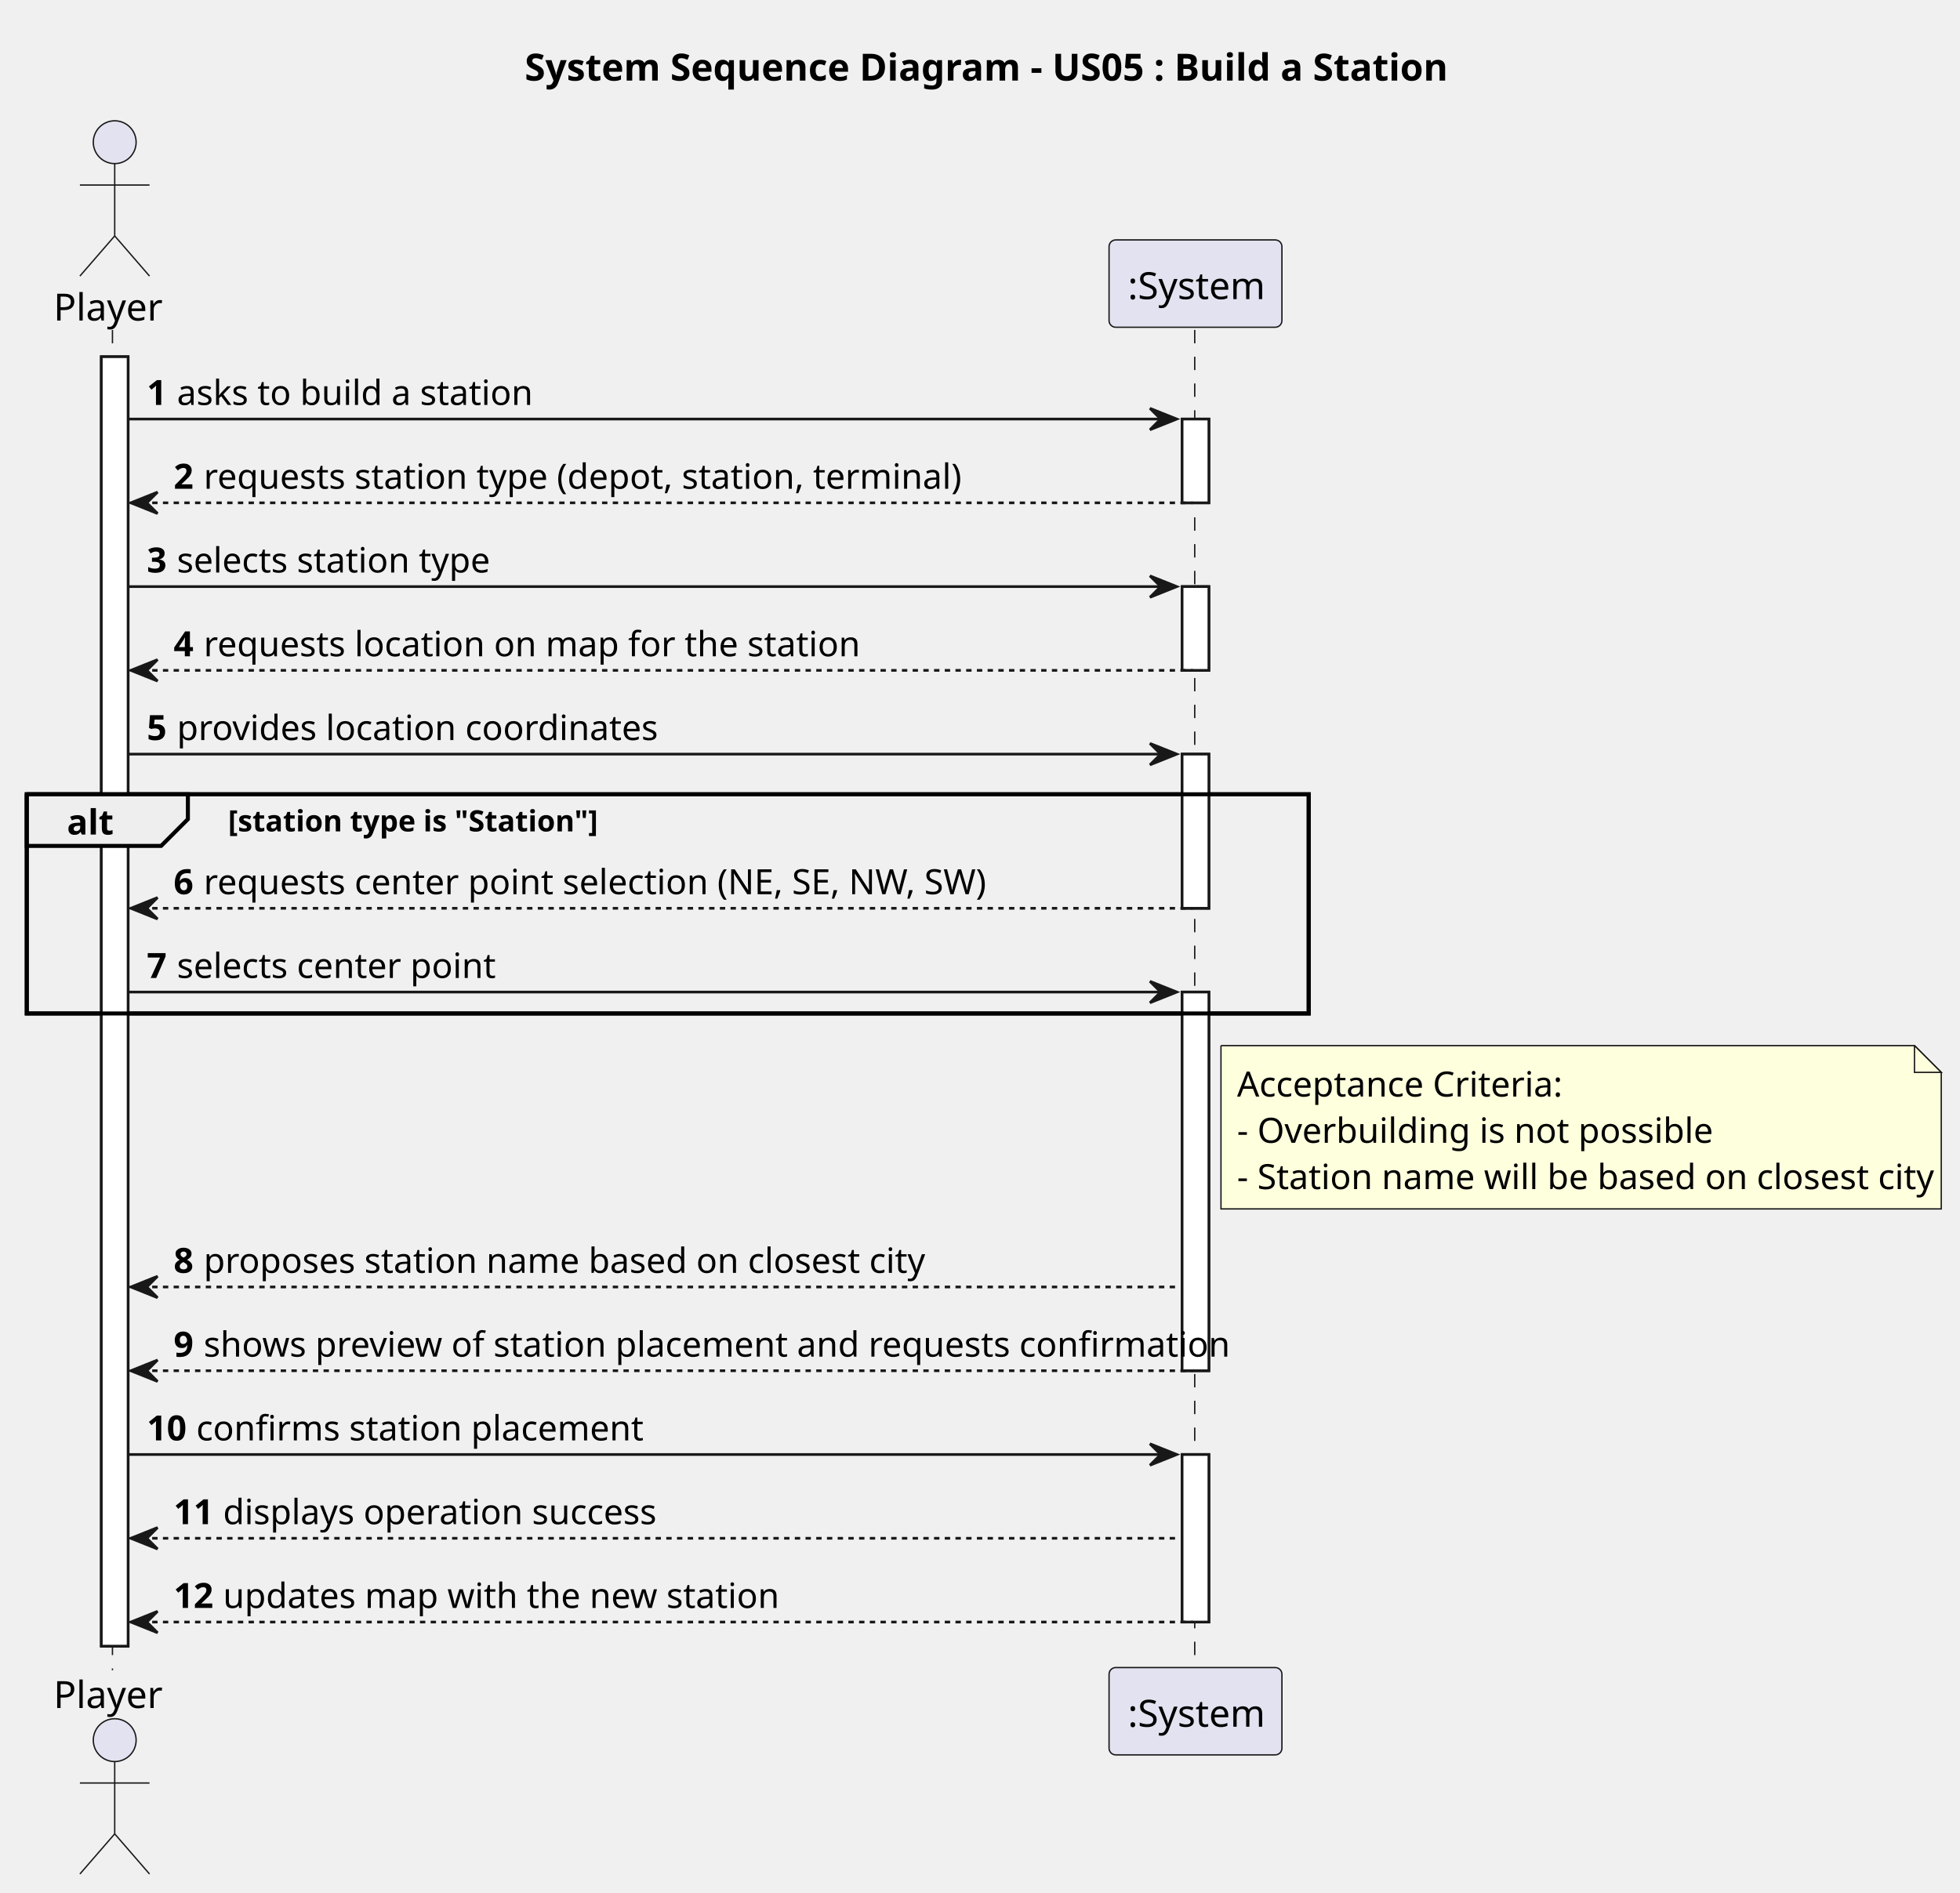
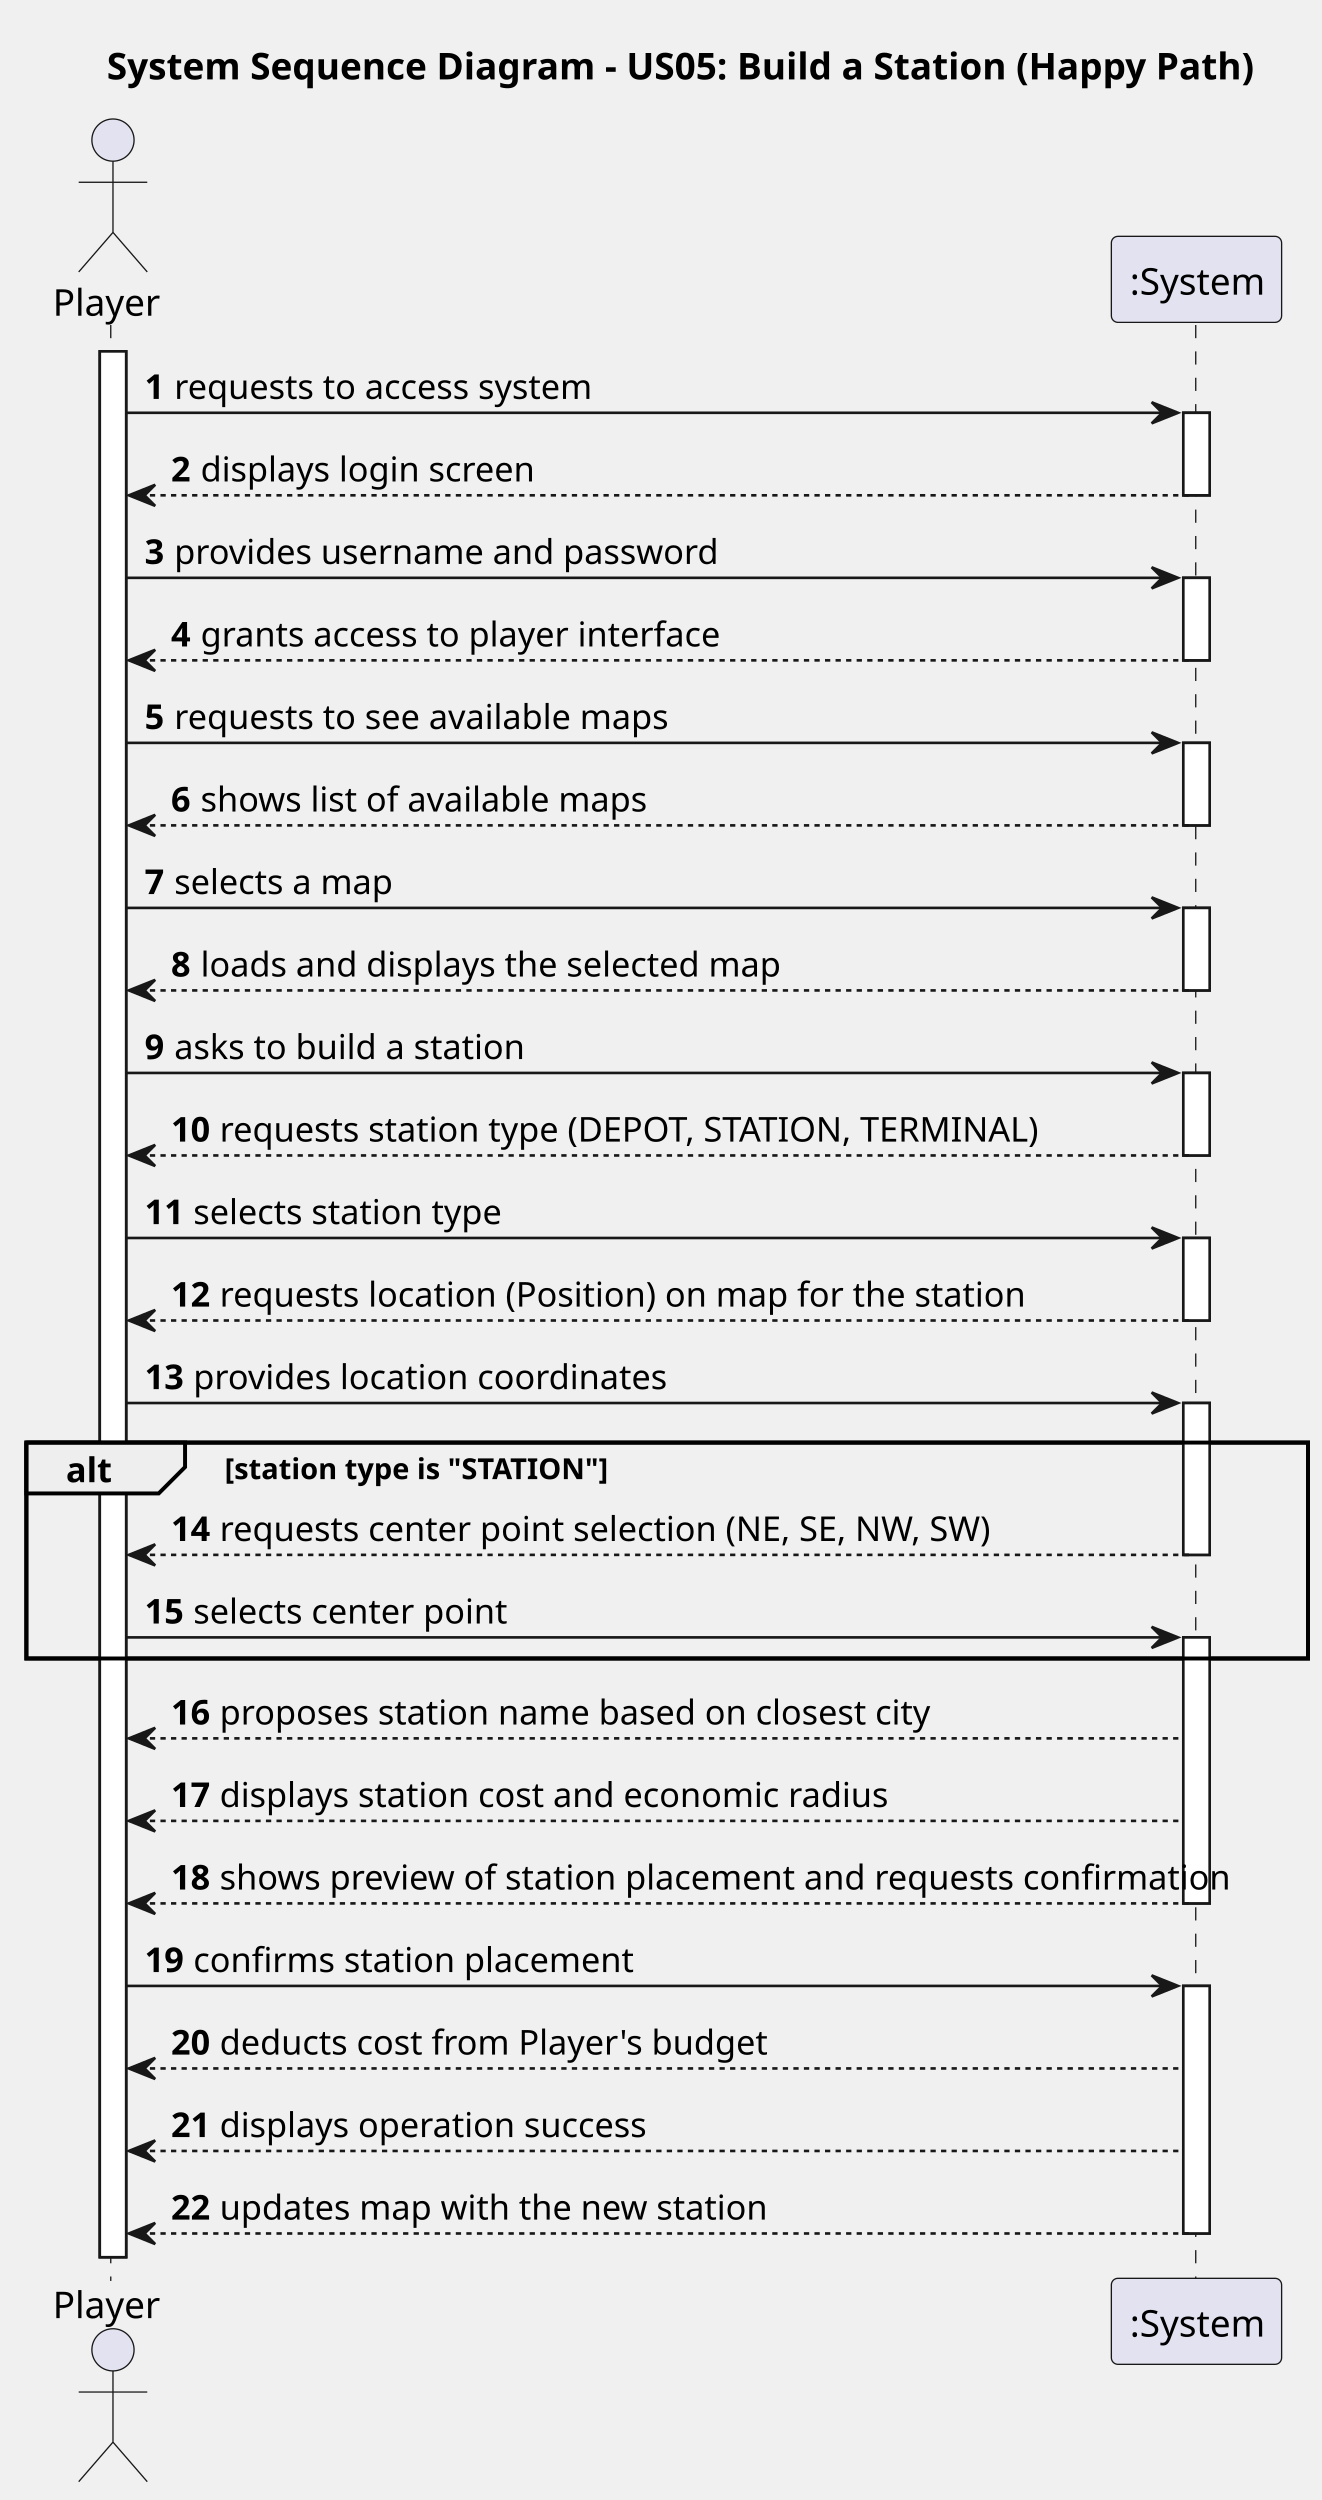
- <svg xmlns="http://www.w3.org/2000/svg" contentStyleType="text/css" height="707px" preserveAspectRatio="none" style="width:732px;height:707px;background:#FFFFFF;" version="1.1" viewBox="0 0 732 707" width="732px" zoomAndPan="magnify">
+ <svg xmlns="http://www.w3.org/2000/svg" contentStyleType="text/css" height="948px" preserveAspectRatio="none" style="width:501px;height:948px;background:#FFFFFF;" version="1.1" viewBox="0 0 501 948" width="501px" zoomAndPan="magnify">
  <defs />
  <g>
-     <text fill="#000000" font-family="sans-serif" font-size="14" font-weight="bold" lengthAdjust="spacing" textLength="337.647" x="195.96" y="30.107">System Sequence Diagram - US05 : Build a Station</text>
-     <rect fill="#FFFFFF" height="481.656" style="stroke:#181818;stroke-width:1.0;" width="10" x="37.841" y="133.242" />
-     <rect fill="#FFFFFF" height="31.291" style="stroke:#181818;stroke-width:1.0;" width="10" x="441.479" y="156.533" />
-     <rect fill="#FFFFFF" height="31.291" style="stroke:#181818;stroke-width:1.0;" width="10" x="441.479" y="219.115" />
-     <rect fill="#FFFFFF" height="57.582" style="stroke:#181818;stroke-width:1.0;" width="10" x="441.479" y="281.697" />
-     <rect fill="#FFFFFF" height="141.455" style="stroke:#181818;stroke-width:1.0;" width="10" x="441.479" y="370.57" />
-     <rect fill="#FFFFFF" height="62.582" style="stroke:#181818;stroke-width:1.0;" width="10" x="441.479" y="543.316" />
-     <rect fill="none" height="81.873" style="stroke:#000000;stroke-width:1.5;" width="478.762" x="10" y="296.697" />
-     <line style="stroke:#181818;stroke-width:0.5;stroke-dasharray:5.0,5.0;" x1="42" x2="42" y1="123.242" y2="623.898" />
-     <line style="stroke:#181818;stroke-width:0.5;stroke-dasharray:5.0,5.0;" x1="446.196" x2="446.196" y1="123.242" y2="623.898" />
+     <text fill="#000000" font-family="sans-serif" font-size="14" font-weight="bold" lengthAdjust="spacing" textLength="423.985" x="40.503" y="30.107">System Sequence Diagram - US05: Build a Station (Happy Path)</text>
+     <rect fill="#FFFFFF" height="722.693" style="stroke:#181818;stroke-width:1.0;" width="10" x="37.841" y="133.242" />
+     <rect fill="#FFFFFF" height="31.291" style="stroke:#181818;stroke-width:1.0;" width="10" x="448.709" y="156.533" />
+     <rect fill="#FFFFFF" height="31.291" style="stroke:#181818;stroke-width:1.0;" width="10" x="448.709" y="219.115" />
+     <rect fill="#FFFFFF" height="31.291" style="stroke:#181818;stroke-width:1.0;" width="10" x="448.709" y="281.697" />
+     <rect fill="#FFFFFF" height="31.291" style="stroke:#181818;stroke-width:1.0;" width="10" x="448.709" y="344.279" />
+     <rect fill="#FFFFFF" height="31.291" style="stroke:#181818;stroke-width:1.0;" width="10" x="448.709" y="406.861" />
+     <rect fill="#FFFFFF" height="31.291" style="stroke:#181818;stroke-width:1.0;" width="10" x="448.709" y="469.443" />
+     <rect fill="#FFFFFF" height="57.582" style="stroke:#181818;stroke-width:1.0;" width="10" x="448.709" y="532.025" />
+     <rect fill="#FFFFFF" height="100.873" style="stroke:#181818;stroke-width:1.0;" width="10" x="448.709" y="620.898" />
+     <rect fill="#FFFFFF" height="93.873" style="stroke:#181818;stroke-width:1.0;" width="10" x="448.709" y="753.062" />
+     <rect fill="none" height="81.873" style="stroke:#000000;stroke-width:1.5;" width="485.992" x="10" y="547.025" />
+     <line style="stroke:#181818;stroke-width:0.5;stroke-dasharray:5.0,5.0;" x1="42" x2="42" y1="123.242" y2="864.936" />
+     <line style="stroke:#181818;stroke-width:0.5;stroke-dasharray:5.0,5.0;" x1="453.426" x2="453.426" y1="123.242" y2="864.936" />
    <text fill="#000000" font-family="sans-serif" font-size="14" lengthAdjust="spacing" textLength="39.683" x="20" y="119.728">Player</text>
    <ellipse cx="42.841" cy="53.121" fill="#E2E2F0" rx="8" ry="8" style="stroke:#181818;stroke-width:0.5;" />
    <path d="M42.841,61.121 L42.841,88.121 M29.841,69.121 L55.841,69.121 M42.841,88.121 L29.841,103.121 M42.841,88.121 L55.841,103.121 " fill="none" style="stroke:#181818;stroke-width:0.5;" />
-     <text fill="#000000" font-family="sans-serif" font-size="14" lengthAdjust="spacing" textLength="39.683" x="20" y="638.006">Player</text>
-     <ellipse cx="42.841" cy="650.019" fill="#E2E2F0" rx="8" ry="8" style="stroke:#181818;stroke-width:0.5;" />
-     <path d="M42.841,658.019 L42.841,685.019 M29.841,666.019 L55.841,666.019 M42.841,685.019 L29.841,700.019 M42.841,685.019 L55.841,700.019 " fill="none" style="stroke:#181818;stroke-width:0.5;" />
-     <rect fill="#E2E2F0" height="32.621" rx="2.5" ry="2.5" style="stroke:#181818;stroke-width:0.5;" width="64.565" x="414.196" y="89.621" />
-     <text fill="#000000" font-family="sans-serif" font-size="14" lengthAdjust="spacing" textLength="50.565" x="421.196" y="111.728">:System</text>
-     <rect fill="#E2E2F0" height="32.621" rx="2.5" ry="2.5" style="stroke:#181818;stroke-width:0.5;" width="64.565" x="414.196" y="622.898" />
-     <text fill="#000000" font-family="sans-serif" font-size="14" lengthAdjust="spacing" textLength="50.565" x="421.196" y="645.006">:System</text>
-     <rect fill="#FFFFFF" height="481.656" style="stroke:#181818;stroke-width:1.0;" width="10" x="37.841" y="133.242" />
-     <rect fill="#FFFFFF" height="31.291" style="stroke:#181818;stroke-width:1.0;" width="10" x="441.479" y="156.533" />
-     <rect fill="#FFFFFF" height="31.291" style="stroke:#181818;stroke-width:1.0;" width="10" x="441.479" y="219.115" />
-     <rect fill="#FFFFFF" height="57.582" style="stroke:#181818;stroke-width:1.0;" width="10" x="441.479" y="281.697" />
-     <rect fill="#FFFFFF" height="141.455" style="stroke:#181818;stroke-width:1.0;" width="10" x="441.479" y="370.57" />
-     <rect fill="#FFFFFF" height="62.582" style="stroke:#181818;stroke-width:1.0;" width="10" x="441.479" y="543.316" />
-     <polygon fill="#181818" points="429.479,152.533,439.479,156.533,429.479,160.533,433.479,156.533" style="stroke:#181818;stroke-width:1.0;" />
-     <line style="stroke:#181818;stroke-width:1.0;" x1="47.841" x2="435.479" y1="156.533" y2="156.533" />
+     <text fill="#000000" font-family="sans-serif" font-size="14" lengthAdjust="spacing" textLength="39.683" x="20" y="879.043">Player</text>
+     <ellipse cx="42.841" cy="891.057" fill="#E2E2F0" rx="8" ry="8" style="stroke:#181818;stroke-width:0.5;" />
+     <path d="M42.841,899.057 L42.841,926.057 M29.841,907.057 L55.841,907.057 M42.841,926.057 L29.841,941.057 M42.841,926.057 L55.841,941.057 " fill="none" style="stroke:#181818;stroke-width:0.5;" />
+     <rect fill="#E2E2F0" height="32.621" rx="2.5" ry="2.5" style="stroke:#181818;stroke-width:0.5;" width="64.565" x="421.426" y="89.621" />
+     <text fill="#000000" font-family="sans-serif" font-size="14" lengthAdjust="spacing" textLength="50.565" x="428.426" y="111.728">:System</text>
+     <rect fill="#E2E2F0" height="32.621" rx="2.5" ry="2.5" style="stroke:#181818;stroke-width:0.5;" width="64.565" x="421.426" y="863.936" />
+     <text fill="#000000" font-family="sans-serif" font-size="14" lengthAdjust="spacing" textLength="50.565" x="428.426" y="886.043">:System</text>
+     <rect fill="#FFFFFF" height="722.693" style="stroke:#181818;stroke-width:1.0;" width="10" x="37.841" y="133.242" />
+     <rect fill="#FFFFFF" height="31.291" style="stroke:#181818;stroke-width:1.0;" width="10" x="448.709" y="156.533" />
+     <rect fill="#FFFFFF" height="31.291" style="stroke:#181818;stroke-width:1.0;" width="10" x="448.709" y="219.115" />
+     <rect fill="#FFFFFF" height="31.291" style="stroke:#181818;stroke-width:1.0;" width="10" x="448.709" y="281.697" />
+     <rect fill="#FFFFFF" height="31.291" style="stroke:#181818;stroke-width:1.0;" width="10" x="448.709" y="344.279" />
+     <rect fill="#FFFFFF" height="31.291" style="stroke:#181818;stroke-width:1.0;" width="10" x="448.709" y="406.861" />
+     <rect fill="#FFFFFF" height="31.291" style="stroke:#181818;stroke-width:1.0;" width="10" x="448.709" y="469.443" />
+     <rect fill="#FFFFFF" height="57.582" style="stroke:#181818;stroke-width:1.0;" width="10" x="448.709" y="532.025" />
+     <rect fill="#FFFFFF" height="100.873" style="stroke:#181818;stroke-width:1.0;" width="10" x="448.709" y="620.898" />
+     <rect fill="#FFFFFF" height="93.873" style="stroke:#181818;stroke-width:1.0;" width="10" x="448.709" y="753.062" />
+     <polygon fill="#181818" points="436.709,152.533,446.709,156.533,436.709,160.533,440.709,156.533" style="stroke:#181818;stroke-width:1.0;" />
+     <line style="stroke:#181818;stroke-width:1.0;" x1="47.841" x2="442.709" y1="156.533" y2="156.533" />
    <text fill="#000000" font-family="sans-serif" font-size="13" font-weight="bold" lengthAdjust="spacing" textLength="7.23" x="54.841" y="151.27">1</text>
-     <text fill="#000000" font-family="sans-serif" font-size="13" lengthAdjust="spacing" textLength="125.017" x="66.071" y="151.27">asks to build a station</text>
+     <text fill="#000000" font-family="sans-serif" font-size="13" lengthAdjust="spacing" textLength="153.169" x="66.071" y="151.27">requests to access system</text>
    <polygon fill="#181818" points="58.841,183.824,48.841,187.824,58.841,191.824,54.841,187.824" style="stroke:#181818;stroke-width:1.0;" />
-     <line style="stroke:#181818;stroke-width:1.0;stroke-dasharray:2.0,2.0;" x1="52.841" x2="445.479" y1="187.824" y2="187.824" />
+     <line style="stroke:#181818;stroke-width:1.0;stroke-dasharray:2.0,2.0;" x1="52.841" x2="452.709" y1="187.824" y2="187.824" />
    <text fill="#000000" font-family="sans-serif" font-size="13" font-weight="bold" lengthAdjust="spacing" textLength="7.23" x="64.841" y="182.561">2</text>
-     <text fill="#000000" font-family="sans-serif" font-size="13" lengthAdjust="spacing" textLength="263.745" x="76.071" y="182.561">requests station type (depot, station, terminal)</text>
-     <polygon fill="#181818" points="429.479,215.115,439.479,219.115,429.479,223.115,433.479,219.115" style="stroke:#181818;stroke-width:1.0;" />
-     <line style="stroke:#181818;stroke-width:1.0;" x1="47.841" x2="435.479" y1="219.115" y2="219.115" />
+     <text fill="#000000" font-family="sans-serif" font-size="13" lengthAdjust="spacing" textLength="120.675" x="76.071" y="182.561">displays login screen</text>
+     <polygon fill="#181818" points="436.709,215.115,446.709,219.115,436.709,223.115,440.709,219.115" style="stroke:#181818;stroke-width:1.0;" />
+     <line style="stroke:#181818;stroke-width:1.0;" x1="47.841" x2="442.709" y1="219.115" y2="219.115" />
    <text fill="#000000" font-family="sans-serif" font-size="13" font-weight="bold" lengthAdjust="spacing" textLength="7.23" x="54.841" y="213.852">3</text>
-     <text fill="#000000" font-family="sans-serif" font-size="13" lengthAdjust="spacing" textLength="110.557" x="66.071" y="213.852">selects station type</text>
+     <text fill="#000000" font-family="sans-serif" font-size="13" lengthAdjust="spacing" textLength="195.108" x="66.071" y="213.852">provides username and password</text>
    <polygon fill="#181818" points="58.841,246.406,48.841,250.406,58.841,254.406,54.841,250.406" style="stroke:#181818;stroke-width:1.0;" />
-     <line style="stroke:#181818;stroke-width:1.0;stroke-dasharray:2.0,2.0;" x1="52.841" x2="445.479" y1="250.406" y2="250.406" />
+     <line style="stroke:#181818;stroke-width:1.0;stroke-dasharray:2.0,2.0;" x1="52.841" x2="452.709" y1="250.406" y2="250.406" />
    <text fill="#000000" font-family="sans-serif" font-size="13" font-weight="bold" lengthAdjust="spacing" textLength="7.23" x="64.841" y="245.144">4</text>
-     <text fill="#000000" font-family="sans-serif" font-size="13" lengthAdjust="spacing" textLength="227.633" x="76.071" y="245.144">requests location on map for the station</text>
-     <polygon fill="#181818" points="429.479,277.697,439.479,281.697,429.479,285.697,433.479,281.697" style="stroke:#181818;stroke-width:1.0;" />
-     <line style="stroke:#181818;stroke-width:1.0;" x1="47.841" x2="435.479" y1="281.697" y2="281.697" />
+     <text fill="#000000" font-family="sans-serif" font-size="13" lengthAdjust="spacing" textLength="187.148" x="76.071" y="245.144">grants access to player interface</text>
+     <polygon fill="#181818" points="436.709,277.697,446.709,281.697,436.709,285.697,440.709,281.697" style="stroke:#181818;stroke-width:1.0;" />
+     <line style="stroke:#181818;stroke-width:1.0;" x1="47.841" x2="442.709" y1="281.697" y2="281.697" />
    <text fill="#000000" font-family="sans-serif" font-size="13" font-weight="bold" lengthAdjust="spacing" textLength="7.23" x="54.841" y="276.435">5</text>
-     <text fill="#000000" font-family="sans-serif" font-size="13" lengthAdjust="spacing" textLength="168.378" x="66.071" y="276.435">provides location coordinates</text>
-     <path d="M10,296.697 L70.171,296.697 L70.171,305.988 L60.171,315.988 L10,315.988 L10,296.697 " fill="#EEEEEE" style="stroke:#000000;stroke-width:1.5;" />
-     <rect fill="none" height="81.873" style="stroke:#000000;stroke-width:1.5;" width="478.762" x="10" y="296.697" />
-     <text fill="#000000" font-family="sans-serif" font-size="13" font-weight="bold" lengthAdjust="spacing" textLength="15.171" x="25" y="311.726">alt</text>
-     <text fill="#000000" font-family="sans-serif" font-size="11" font-weight="bold" lengthAdjust="spacing" textLength="132.048" x="85.171" y="310.567">[station type is "Station"]</text>
-     <polygon fill="#181818" points="58.841,335.279,48.841,339.279,58.841,343.279,54.841,339.279" style="stroke:#181818;stroke-width:1.0;" />
-     <line style="stroke:#181818;stroke-width:1.0;stroke-dasharray:2.0,2.0;" x1="52.841" x2="445.479" y1="339.279" y2="339.279" />
-     <text fill="#000000" font-family="sans-serif" font-size="13" font-weight="bold" lengthAdjust="spacing" textLength="7.23" x="64.841" y="334.017">6</text>
-     <text fill="#000000" font-family="sans-serif" font-size="13" lengthAdjust="spacing" textLength="288.266" x="76.071" y="334.017">requests center point selection (NE, SE, NW, SW)</text>
-     <polygon fill="#181818" points="429.479,366.57,439.479,370.57,429.479,374.57,433.479,370.57" style="stroke:#181818;stroke-width:1.0;" />
-     <line style="stroke:#181818;stroke-width:1.0;" x1="47.841" x2="435.479" y1="370.57" y2="370.57" />
-     <text fill="#000000" font-family="sans-serif" font-size="13" font-weight="bold" lengthAdjust="spacing" textLength="7.23" x="54.841" y="365.308">7</text>
-     <text fill="#000000" font-family="sans-serif" font-size="13" lengthAdjust="spacing" textLength="112.004" x="66.071" y="365.308">selects center point</text>
-     <path d="M456,390.57 L456,451.57 L725,451.57 L725,400.57 L715,390.57 L456,390.57 " fill="#FEFFDD" style="stroke:#181818;stroke-width:0.5;" />
-     <path d="M715,390.57 L715,400.57 L725,400.57 L715,390.57 " fill="#FEFFDD" style="stroke:#181818;stroke-width:0.5;" />
-     <text fill="#000000" font-family="sans-serif" font-size="13" lengthAdjust="spacing" textLength="117.051" x="462" y="409.599">Acceptance Criteria:</text>
-     <text fill="#000000" font-family="sans-serif" font-size="13" lengthAdjust="spacing" textLength="166.918" x="462" y="426.89">- Overbuilding is not possible</text>
-     <text fill="#000000" font-family="sans-serif" font-size="13" lengthAdjust="spacing" textLength="248.568" x="462" y="444.181">- Station name will be based on closest city</text>
-     <polygon fill="#181818" points="58.841,476.734,48.841,480.734,58.841,484.734,54.841,480.734" style="stroke:#181818;stroke-width:1.0;" />
-     <line style="stroke:#181818;stroke-width:1.0;stroke-dasharray:2.0,2.0;" x1="52.841" x2="440.479" y1="480.734" y2="480.734" />
-     <text fill="#000000" font-family="sans-serif" font-size="13" font-weight="bold" lengthAdjust="spacing" textLength="7.23" x="64.841" y="475.472">8</text>
-     <text fill="#000000" font-family="sans-serif" font-size="13" lengthAdjust="spacing" textLength="255.81" x="76.071" y="475.472">proposes station name based on closest city</text>
-     <polygon fill="#181818" points="58.841,508.025,48.841,512.025,58.841,516.025,54.841,512.025" style="stroke:#181818;stroke-width:1.0;" />
-     <line style="stroke:#181818;stroke-width:1.0;stroke-dasharray:2.0,2.0;" x1="52.841" x2="445.479" y1="512.025" y2="512.025" />
-     <text fill="#000000" font-family="sans-serif" font-size="13" font-weight="bold" lengthAdjust="spacing" textLength="7.23" x="64.841" y="506.763">9</text>
-     <text fill="#000000" font-family="sans-serif" font-size="13" lengthAdjust="spacing" textLength="358.408" x="76.071" y="506.763">shows preview of station placement and requests confirmation</text>
-     <polygon fill="#181818" points="429.479,539.316,439.479,543.316,429.479,547.316,433.479,543.316" style="stroke:#181818;stroke-width:1.0;" />
-     <line style="stroke:#181818;stroke-width:1.0;" x1="47.841" x2="435.479" y1="543.316" y2="543.316" />
-     <text fill="#000000" font-family="sans-serif" font-size="13" font-weight="bold" lengthAdjust="spacing" textLength="14.46" x="54.841" y="538.054">10</text>
-     <text fill="#000000" font-family="sans-serif" font-size="13" lengthAdjust="spacing" textLength="154.623" x="73.301" y="538.054">confirms station placement</text>
-     <polygon fill="#181818" points="58.841,570.607,48.841,574.607,58.841,578.607,54.841,574.607" style="stroke:#181818;stroke-width:1.0;" />
-     <line style="stroke:#181818;stroke-width:1.0;stroke-dasharray:2.0,2.0;" x1="52.841" x2="440.479" y1="574.607" y2="574.607" />
-     <text fill="#000000" font-family="sans-serif" font-size="13" font-weight="bold" lengthAdjust="spacing" textLength="14.46" x="64.841" y="569.345">11</text>
-     <text fill="#000000" font-family="sans-serif" font-size="13" lengthAdjust="spacing" textLength="155.359" x="83.301" y="569.345">displays operation success</text>
-     <polygon fill="#181818" points="58.841,601.898,48.841,605.898,58.841,609.898,54.841,605.898" style="stroke:#181818;stroke-width:1.0;" />
-     <line style="stroke:#181818;stroke-width:1.0;stroke-dasharray:2.0,2.0;" x1="52.841" x2="445.479" y1="605.898" y2="605.898" />
-     <text fill="#000000" font-family="sans-serif" font-size="13" font-weight="bold" lengthAdjust="spacing" textLength="14.46" x="64.841" y="600.636">12</text>
-     <text fill="#000000" font-family="sans-serif" font-size="13" lengthAdjust="spacing" textLength="192.95" x="83.301" y="600.636">updates map with the new station</text>
+     <text fill="#000000" font-family="sans-serif" font-size="13" lengthAdjust="spacing" textLength="179.213" x="66.071" y="276.435">requests to see available maps</text>
+     <polygon fill="#181818" points="58.841,308.988,48.841,312.988,58.841,316.988,54.841,312.988" style="stroke:#181818;stroke-width:1.0;" />
+     <line style="stroke:#181818;stroke-width:1.0;stroke-dasharray:2.0,2.0;" x1="52.841" x2="452.709" y1="312.988" y2="312.988" />
+     <text fill="#000000" font-family="sans-serif" font-size="13" font-weight="bold" lengthAdjust="spacing" textLength="7.23" x="64.841" y="307.726">6</text>
+     <text fill="#000000" font-family="sans-serif" font-size="13" lengthAdjust="spacing" textLength="161.129" x="76.071" y="307.726">shows list of available maps</text>
+     <polygon fill="#181818" points="436.709,340.279,446.709,344.279,436.709,348.279,440.709,344.279" style="stroke:#181818;stroke-width:1.0;" />
+     <line style="stroke:#181818;stroke-width:1.0;" x1="47.841" x2="442.709" y1="344.279" y2="344.279" />
+     <text fill="#000000" font-family="sans-serif" font-size="13" font-weight="bold" lengthAdjust="spacing" textLength="7.23" x="54.841" y="339.017">7</text>
+     <text fill="#000000" font-family="sans-serif" font-size="13" lengthAdjust="spacing" textLength="80.203" x="66.071" y="339.017">selects a map</text>
+     <polygon fill="#181818" points="58.841,371.57,48.841,375.57,58.841,379.57,54.841,375.57" style="stroke:#181818;stroke-width:1.0;" />
+     <line style="stroke:#181818;stroke-width:1.0;stroke-dasharray:2.0,2.0;" x1="52.841" x2="452.709" y1="375.57" y2="375.57" />
+     <text fill="#000000" font-family="sans-serif" font-size="13" font-weight="bold" lengthAdjust="spacing" textLength="7.23" x="64.841" y="370.308">8</text>
+     <text fill="#000000" font-family="sans-serif" font-size="13" lengthAdjust="spacing" textLength="209.574" x="76.071" y="370.308">loads and displays the selected map</text>
+     <polygon fill="#181818" points="436.709,402.861,446.709,406.861,436.709,410.861,440.709,406.861" style="stroke:#181818;stroke-width:1.0;" />
+     <line style="stroke:#181818;stroke-width:1.0;" x1="47.841" x2="442.709" y1="406.861" y2="406.861" />
+     <text fill="#000000" font-family="sans-serif" font-size="13" font-weight="bold" lengthAdjust="spacing" textLength="7.23" x="54.841" y="401.599">9</text>
+     <text fill="#000000" font-family="sans-serif" font-size="13" lengthAdjust="spacing" textLength="125.017" x="66.071" y="401.599">asks to build a station</text>
+     <polygon fill="#181818" points="58.841,434.152,48.841,438.152,58.841,442.152,54.841,438.152" style="stroke:#181818;stroke-width:1.0;" />
+     <line style="stroke:#181818;stroke-width:1.0;stroke-dasharray:2.0,2.0;" x1="52.841" x2="452.709" y1="438.152" y2="438.152" />
+     <text fill="#000000" font-family="sans-serif" font-size="13" font-weight="bold" lengthAdjust="spacing" textLength="14.46" x="64.841" y="432.89">10</text>
+     <text fill="#000000" font-family="sans-serif" font-size="13" lengthAdjust="spacing" textLength="313.523" x="83.301" y="432.89">requests station type (DEPOT, STATION, TERMINAL)</text>
+     <polygon fill="#181818" points="436.709,465.443,446.709,469.443,436.709,473.443,440.709,469.443" style="stroke:#181818;stroke-width:1.0;" />
+     <line style="stroke:#181818;stroke-width:1.0;" x1="47.841" x2="442.709" y1="469.443" y2="469.443" />
+     <text fill="#000000" font-family="sans-serif" font-size="13" font-weight="bold" lengthAdjust="spacing" textLength="14.46" x="54.841" y="464.181">11</text>
+     <text fill="#000000" font-family="sans-serif" font-size="13" lengthAdjust="spacing" textLength="110.557" x="73.301" y="464.181">selects station type</text>
+     <polygon fill="#181818" points="58.841,496.734,48.841,500.734,58.841,504.734,54.841,500.734" style="stroke:#181818;stroke-width:1.0;" />
+     <line style="stroke:#181818;stroke-width:1.0;stroke-dasharray:2.0,2.0;" x1="52.841" x2="452.709" y1="500.734" y2="500.734" />
+     <text fill="#000000" font-family="sans-serif" font-size="13" font-weight="bold" lengthAdjust="spacing" textLength="14.46" x="64.841" y="495.472">12</text>
+     <text fill="#000000" font-family="sans-serif" font-size="13" lengthAdjust="spacing" textLength="286.152" x="83.301" y="495.472">requests location (Position) on map for the station</text>
+     <polygon fill="#181818" points="436.709,528.025,446.709,532.025,436.709,536.025,440.709,532.025" style="stroke:#181818;stroke-width:1.0;" />
+     <line style="stroke:#181818;stroke-width:1.0;" x1="47.841" x2="442.709" y1="532.025" y2="532.025" />
+     <text fill="#000000" font-family="sans-serif" font-size="13" font-weight="bold" lengthAdjust="spacing" textLength="14.46" x="54.841" y="526.763">13</text>
+     <text fill="#000000" font-family="sans-serif" font-size="13" lengthAdjust="spacing" textLength="168.378" x="73.301" y="526.763">provides location coordinates</text>
+     <path d="M10,547.025 L70.171,547.025 L70.171,556.316 L60.171,566.316 L10,566.316 L10,547.025 " fill="#EEEEEE" style="stroke:#000000;stroke-width:1.5;" />
+     <rect fill="none" height="81.873" style="stroke:#000000;stroke-width:1.5;" width="485.992" x="10" y="547.025" />
+     <text fill="#000000" font-family="sans-serif" font-size="13" font-weight="bold" lengthAdjust="spacing" textLength="15.171" x="25" y="562.054">alt</text>
+     <text fill="#000000" font-family="sans-serif" font-size="11" font-weight="bold" lengthAdjust="spacing" textLength="143.048" x="85.171" y="560.895">[station type is "STATION"]</text>
+     <polygon fill="#181818" points="58.841,585.607,48.841,589.607,58.841,593.607,54.841,589.607" style="stroke:#181818;stroke-width:1.0;" />
+     <line style="stroke:#181818;stroke-width:1.0;stroke-dasharray:2.0,2.0;" x1="52.841" x2="452.709" y1="589.607" y2="589.607" />
+     <text fill="#000000" font-family="sans-serif" font-size="13" font-weight="bold" lengthAdjust="spacing" textLength="14.46" x="64.841" y="584.345">14</text>
+     <text fill="#000000" font-family="sans-serif" font-size="13" lengthAdjust="spacing" textLength="288.266" x="83.301" y="584.345">requests center point selection (NE, SE, NW, SW)</text>
+     <polygon fill="#181818" points="436.709,616.898,446.709,620.898,436.709,624.898,440.709,620.898" style="stroke:#181818;stroke-width:1.0;" />
+     <line style="stroke:#181818;stroke-width:1.0;" x1="47.841" x2="442.709" y1="620.898" y2="620.898" />
+     <text fill="#000000" font-family="sans-serif" font-size="13" font-weight="bold" lengthAdjust="spacing" textLength="14.46" x="54.841" y="615.636">15</text>
+     <text fill="#000000" font-family="sans-serif" font-size="13" lengthAdjust="spacing" textLength="112.004" x="73.301" y="615.636">selects center point</text>
+     <polygon fill="#181818" points="58.841,655.189,48.841,659.189,58.841,663.189,54.841,659.189" style="stroke:#181818;stroke-width:1.0;" />
+     <line style="stroke:#181818;stroke-width:1.0;stroke-dasharray:2.0,2.0;" x1="52.841" x2="447.709" y1="659.189" y2="659.189" />
+     <text fill="#000000" font-family="sans-serif" font-size="13" font-weight="bold" lengthAdjust="spacing" textLength="14.46" x="64.841" y="653.927">16</text>
+     <text fill="#000000" font-family="sans-serif" font-size="13" lengthAdjust="spacing" textLength="255.81" x="83.301" y="653.927">proposes station name based on closest city</text>
+     <polygon fill="#181818" points="58.841,686.481,48.841,690.481,58.841,694.481,54.841,690.481" style="stroke:#181818;stroke-width:1.0;" />
+     <line style="stroke:#181818;stroke-width:1.0;stroke-dasharray:2.0,2.0;" x1="52.841" x2="447.709" y1="690.481" y2="690.481" />
+     <text fill="#000000" font-family="sans-serif" font-size="13" font-weight="bold" lengthAdjust="spacing" textLength="14.46" x="64.841" y="685.218">17</text>
+     <text fill="#000000" font-family="sans-serif" font-size="13" lengthAdjust="spacing" textLength="239.903" x="83.301" y="685.218">displays station cost and economic radius</text>
+     <polygon fill="#181818" points="58.841,717.771,48.841,721.771,58.841,725.771,54.841,721.771" style="stroke:#181818;stroke-width:1.0;" />
+     <line style="stroke:#181818;stroke-width:1.0;stroke-dasharray:2.0,2.0;" x1="52.841" x2="452.709" y1="721.771" y2="721.771" />
+     <text fill="#000000" font-family="sans-serif" font-size="13" font-weight="bold" lengthAdjust="spacing" textLength="14.46" x="64.841" y="716.509">18</text>
+     <text fill="#000000" font-family="sans-serif" font-size="13" lengthAdjust="spacing" textLength="358.408" x="83.301" y="716.509">shows preview of station placement and requests confirmation</text>
+     <polygon fill="#181818" points="436.709,749.062,446.709,753.062,436.709,757.062,440.709,753.062" style="stroke:#181818;stroke-width:1.0;" />
+     <line style="stroke:#181818;stroke-width:1.0;" x1="47.841" x2="442.709" y1="753.062" y2="753.062" />
+     <text fill="#000000" font-family="sans-serif" font-size="13" font-weight="bold" lengthAdjust="spacing" textLength="14.46" x="54.841" y="747.8">19</text>
+     <text fill="#000000" font-family="sans-serif" font-size="13" lengthAdjust="spacing" textLength="154.623" x="73.301" y="747.8">confirms station placement</text>
+     <polygon fill="#181818" points="58.841,780.354,48.841,784.354,58.841,788.354,54.841,784.354" style="stroke:#181818;stroke-width:1.0;" />
+     <line style="stroke:#181818;stroke-width:1.0;stroke-dasharray:2.0,2.0;" x1="52.841" x2="447.709" y1="784.354" y2="784.354" />
+     <text fill="#000000" font-family="sans-serif" font-size="13" font-weight="bold" lengthAdjust="spacing" textLength="14.46" x="64.841" y="779.091">20</text>
+     <text fill="#000000" font-family="sans-serif" font-size="13" lengthAdjust="spacing" textLength="195.413" x="83.301" y="779.091">deducts cost from Player's budget</text>
+     <polygon fill="#181818" points="58.841,811.644,48.841,815.644,58.841,819.644,54.841,815.644" style="stroke:#181818;stroke-width:1.0;" />
+     <line style="stroke:#181818;stroke-width:1.0;stroke-dasharray:2.0,2.0;" x1="52.841" x2="447.709" y1="815.644" y2="815.644" />
+     <text fill="#000000" font-family="sans-serif" font-size="13" font-weight="bold" lengthAdjust="spacing" textLength="14.46" x="64.841" y="810.382">21</text>
+     <text fill="#000000" font-family="sans-serif" font-size="13" lengthAdjust="spacing" textLength="155.359" x="83.301" y="810.382">displays operation success</text>
+     <polygon fill="#181818" points="58.841,842.936,48.841,846.936,58.841,850.936,54.841,846.936" style="stroke:#181818;stroke-width:1.0;" />
+     <line style="stroke:#181818;stroke-width:1.0;stroke-dasharray:2.0,2.0;" x1="52.841" x2="452.709" y1="846.936" y2="846.936" />
+     <text fill="#000000" font-family="sans-serif" font-size="13" font-weight="bold" lengthAdjust="spacing" textLength="14.46" x="64.841" y="841.673">22</text>
+     <text fill="#000000" font-family="sans-serif" font-size="13" lengthAdjust="spacing" textLength="192.95" x="83.301" y="841.673">updates map with the new station</text>
  </g>
</svg>
